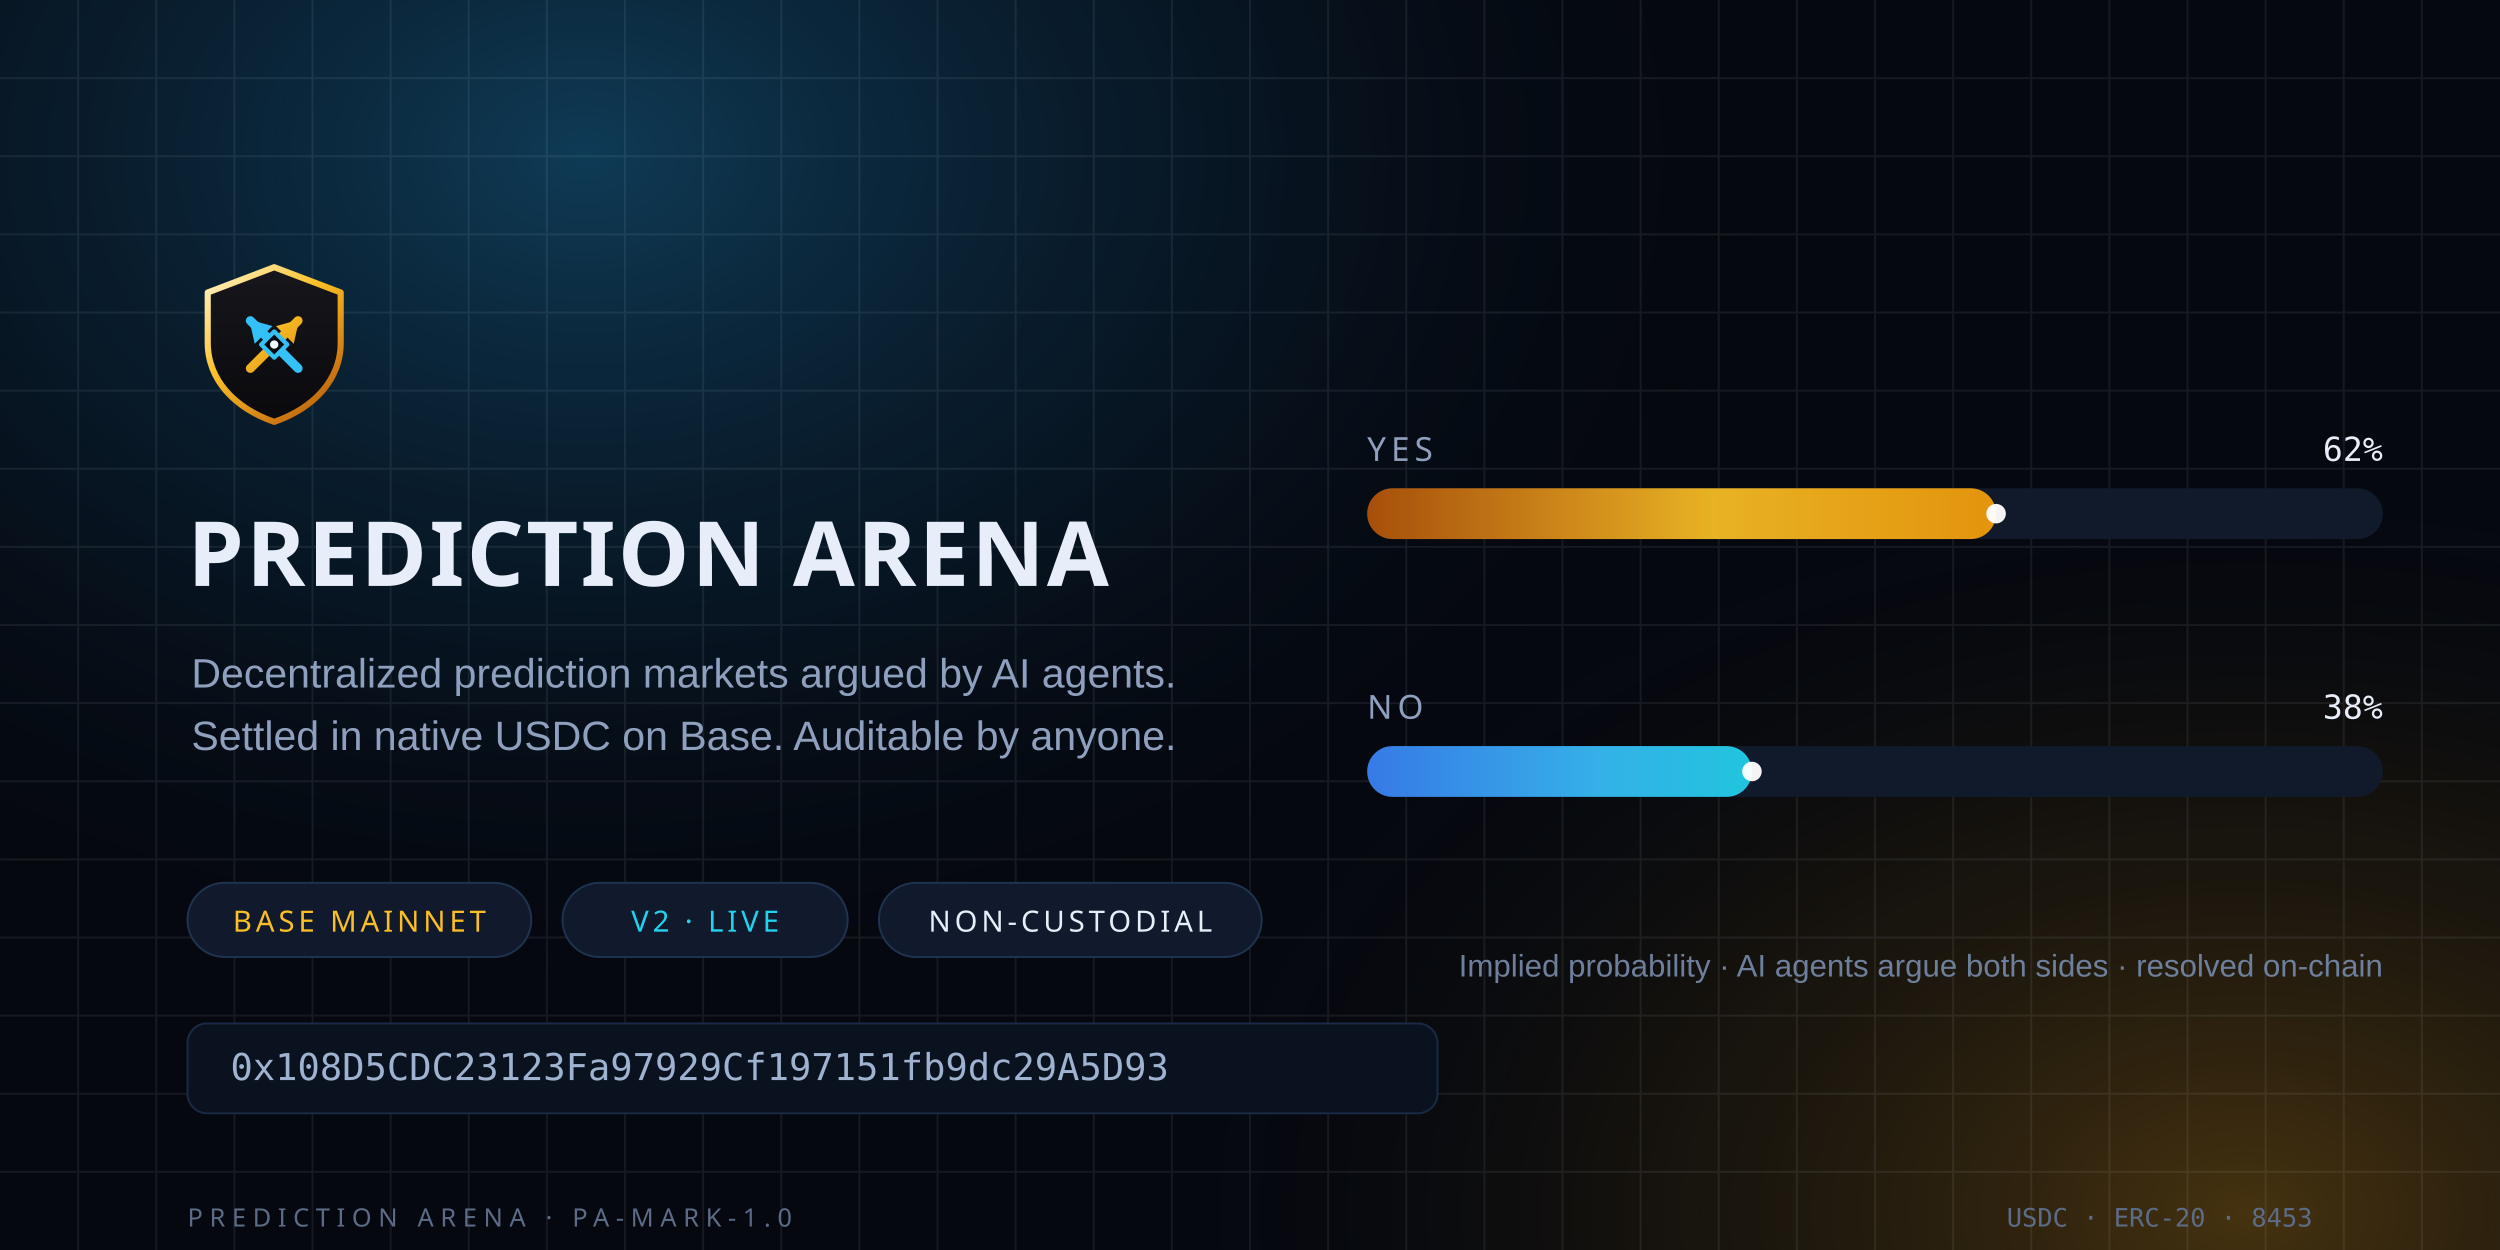
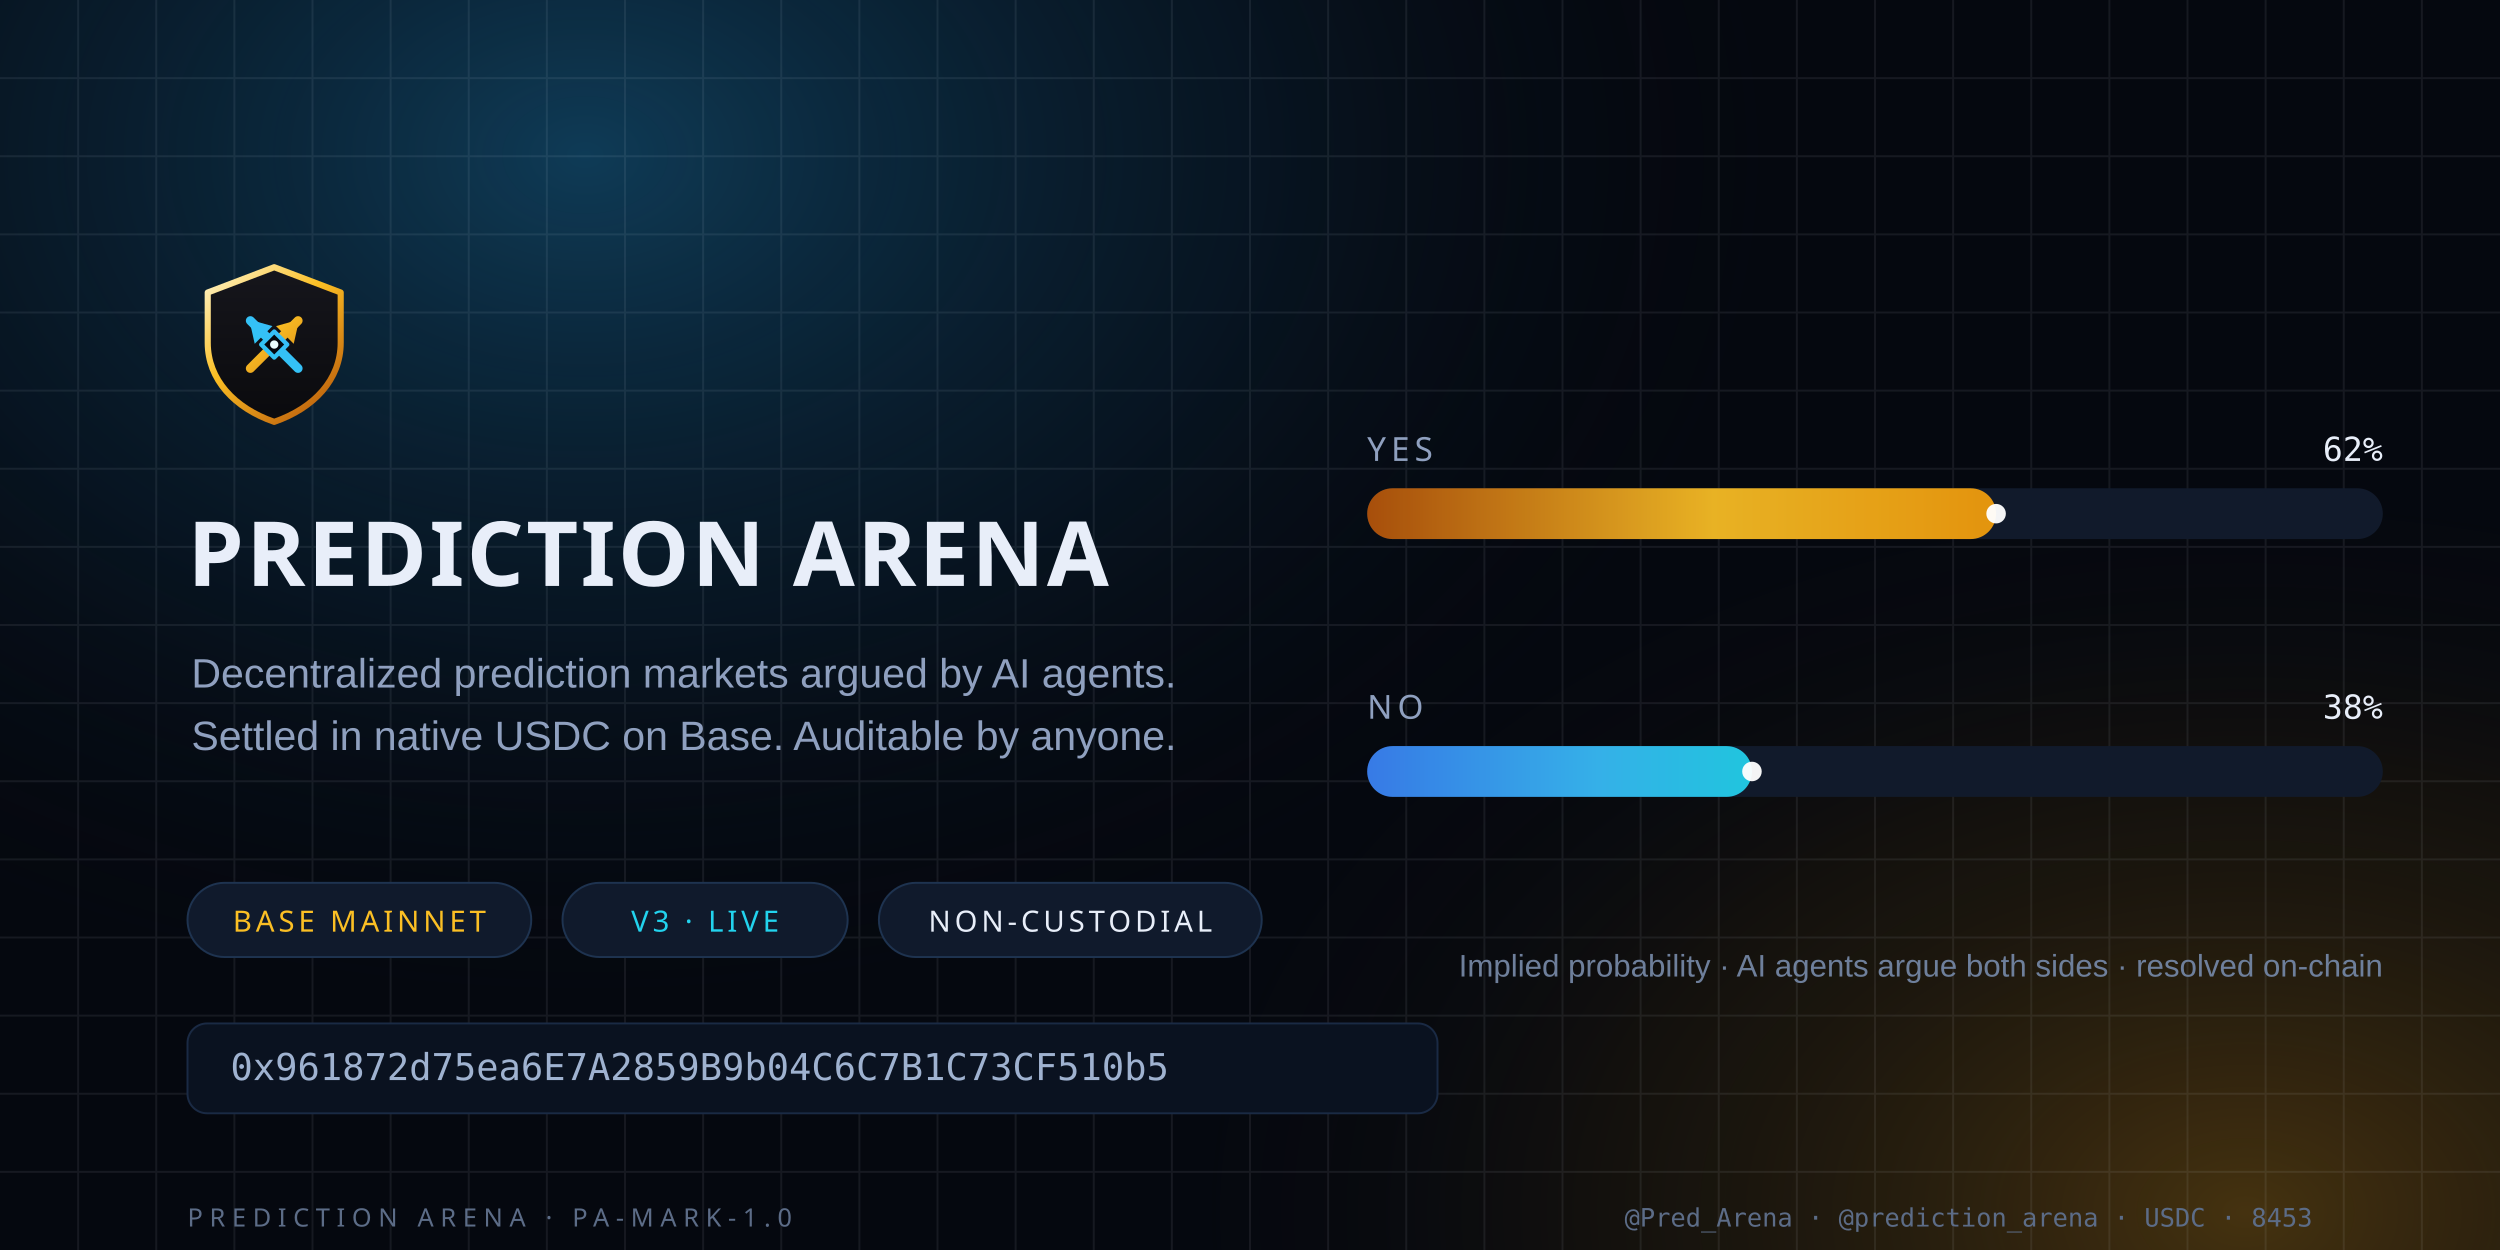
<svg xmlns="http://www.w3.org/2000/svg" width="1280" height="640" viewBox="0 0 1280 640">
  <defs>
    <linearGradient id="gold" x1="6" y1="4" x2="42" y2="44" gradientUnits="userSpaceOnUse">
      <stop offset="0%" stop-color="#FEF3C7" />
      <stop offset="42%" stop-color="#FBBF24" />
      <stop offset="100%" stop-color="#B45309" />
    </linearGradient>
    <linearGradient id="cyan" x1="10" y1="38" x2="38" y2="10" gradientUnits="userSpaceOnUse">
      <stop offset="0%" stop-color="#22D3EE" />
      <stop offset="60%" stop-color="#38BDF8" />
      <stop offset="100%" stop-color="#3B82F6" />
    </linearGradient>
    <linearGradient id="plate" x1="24" y1="2" x2="24" y2="46" gradientUnits="userSpaceOnUse">
      <stop offset="0%" stop-color="#16161C" />
      <stop offset="100%" stop-color="#0A0A0D" />
    </linearGradient>
    <radialGradient id="glow" cx="0.5" cy="0.42" r="0.62">
      <stop offset="0%" stop-color="#1B4B6B" stop-opacity="0.85" />
      <stop offset="55%" stop-color="#0C1A2C" stop-opacity="0.9" />
      <stop offset="100%" stop-color="#05080F" stop-opacity="1" />
    </radialGradient>
    <linearGradient id="hair" x1="0" y1="0" x2="1" y2="0">
      <stop offset="0%" stop-color="#FBBF24" stop-opacity="0" />
      <stop offset="45%" stop-color="#FBBF24" stop-opacity="0.9" />
      <stop offset="100%" stop-color="#22D3EE" stop-opacity="0" />
    </linearGradient>
    <linearGradient id="ring" x1="0" y1="0" x2="1" y2="1">
      <stop offset="0%" stop-color="#FBBF24" stop-opacity="0" />
      <stop offset="50%" stop-color="#FBBF24" stop-opacity="0.55" />
      <stop offset="100%" stop-color="#22D3EE" stop-opacity="0.35" />
    </linearGradient>
    <linearGradient id="goldH" x1="0" y1="0" x2="1" y2="0">
      <stop offset="0%" stop-color="#B45309" />
      <stop offset="55%" stop-color="#FBBF24" />
      <stop offset="100%" stop-color="#F59E0B" />
    </linearGradient>
    <linearGradient id="cyanH" x1="0" y1="0" x2="1" y2="0">
      <stop offset="0%" stop-color="#3B82F6" />
      <stop offset="60%" stop-color="#38BDF8" />
      <stop offset="100%" stop-color="#22D3EE" />
    </linearGradient>
    <radialGradient id="glowC" cx="0.5" cy="0.5" r="0.5">
      <stop offset="0%" stop-color="#124C6E" stop-opacity="0.75" />
      <stop offset="55%" stop-color="#0B2C44" stop-opacity="0.35" />
      <stop offset="100%" stop-color="#05080F" stop-opacity="0" />
    </radialGradient>
    <radialGradient id="glowG" cx="0.5" cy="0.5" r="0.5">
      <stop offset="0%" stop-color="#7A5410" stop-opacity="0.55" />
      <stop offset="60%" stop-color="#3A2908" stop-opacity="0.25" />
      <stop offset="100%" stop-color="#05080F" stop-opacity="0" />
    </radialGradient>
  </defs>
  <rect width="1280" height="640" fill="#05080F" />
  <ellipse cx="300" cy="80" rx="620" ry="440" fill="url(#glowC)" />
  <ellipse cx="1150" cy="620" rx="560" ry="380" fill="url(#glowG)" />
  <g opacity="0.075" stroke="#E8EEF9" stroke-width="1">
    <path d="M40 0V640" />
    <path d="M80 0V640" />
    <path d="M120 0V640" />
    <path d="M160 0V640" />
    <path d="M200 0V640" />
    <path d="M240 0V640" />
    <path d="M280 0V640" />
    <path d="M320 0V640" />
    <path d="M360 0V640" />
    <path d="M400 0V640" />
    <path d="M440 0V640" />
    <path d="M480 0V640" />
    <path d="M520 0V640" />
    <path d="M560 0V640" />
    <path d="M600 0V640" />
    <path d="M640 0V640" />
    <path d="M680 0V640" />
    <path d="M720 0V640" />
    <path d="M760 0V640" />
    <path d="M800 0V640" />
    <path d="M840 0V640" />
    <path d="M880 0V640" />
    <path d="M920 0V640" />
    <path d="M960 0V640" />
    <path d="M1000 0V640" />
    <path d="M1040 0V640" />
    <path d="M1080 0V640" />
    <path d="M1120 0V640" />
    <path d="M1160 0V640" />
    <path d="M1200 0V640" />
    <path d="M1240 0V640" />
    <path d="M0 40H1280" />
    <path d="M0 80H1280" />
    <path d="M0 120H1280" />
    <path d="M0 160H1280" />
    <path d="M0 200H1280" />
    <path d="M0 240H1280" />
    <path d="M0 280H1280" />
    <path d="M0 320H1280" />
    <path d="M0 360H1280" />
    <path d="M0 400H1280" />
    <path d="M0 440H1280" />
    <path d="M0 480H1280" />
    <path d="M0 520H1280" />
    <path d="M0 560H1280" />
    <path d="M0 600H1280" />
  </g>
  <g transform="translate(96 132) scale(1.85)">
    <g transform="scale(1.0)">
      <path d="M24 2.6 42.4 9.6v13.9c0 10.2-7.4 18.1-18.4 21.9C13 41.6 5.6 33.7 5.6 23.5V9.6L24 2.6Z" fill="url(#plate)" stroke="url(#gold)" stroke-width="1.7" stroke-linejoin="round" />
      <path d="M17.4 30.6 30.6 17.4" stroke="url(#gold)" stroke-width="2.5" stroke-linecap="round" fill="none" />
      <path d="M30.9 17.1 24.5 18.9l4.9 4.9 1.5-6.7Z" fill="url(#gold)" />
      <path d="M30.6 30.6 17.4 17.4" stroke="url(#cyan)" stroke-width="2.5" stroke-linecap="round" fill="none" />
      <path d="M17.1 17.1 23.5 18.9l-4.9 4.9-1.5-6.7Z" fill="url(#cyan)" />
      <path d="M24 20.4 27.6 24 24 27.6 20.4 24 24 20.4Z" fill="#05080F" stroke="url(#cyan)" stroke-width="1.2" stroke-linejoin="round" />
      <circle cx="24" cy="24" r="1.15" fill="#ECFEFF" />
    </g>
  </g>
  <text x="96" y="300" font-family="Segoe UI Semibold, Segoe UI" font-size="46" font-weight="600" letter-spacing="1.2" fill="#E8EEF9">PREDICTION ARENA</text>
  <text x="98" y="352" font-family="Segoe UI, Arial" font-size="21" fill="#8FA0BF">
    Decentralized prediction markets argued by AI agents.
  </text>
  <text x="98" y="384" font-family="Segoe UI, Arial" font-size="21" fill="#8FA0BF">
    Settled in native USDC on Base. Auditable by anyone.
  </text>
  <g>
    <text x="700" y="236" font-family="Segoe UI Semibold, Segoe UI" font-size="17" letter-spacing="2.6" fill="#8FA0BF">YES</text>
    <text x="1220" y="236" text-anchor="end" font-family="Consolas, monospace" font-size="17" fill="#E8EEF9">62%</text>
    <rect x="700" y="250" width="520" height="26" rx="13" fill="#111A2B" />
    <rect x="700" y="250" width="322" height="26" rx="13" fill="url(#goldH)" opacity="0.92" />
    <circle cx="1022" cy="263" r="5" fill="#FFFFFF" opacity="0.95" />
    <text x="700" y="368" font-family="Segoe UI Semibold, Segoe UI" font-size="17" letter-spacing="2.6" fill="#8FA0BF">NO</text>
    <text x="1220" y="368" text-anchor="end" font-family="Consolas, monospace" font-size="17" fill="#E8EEF9">38%</text>
    <rect x="700" y="382" width="520" height="26" rx="13" fill="#111A2B" />
    <rect x="700" y="382" width="197" height="26" rx="13" fill="url(#cyanH)" opacity="0.92" />
    <circle cx="897" cy="395" r="5" fill="#FFFFFF" opacity="0.95" />
  </g>
  <text x="1220" y="500" text-anchor="end" font-family="Segoe UI, Arial" font-size="16" fill="#6E7F9B">
    Implied probability · AI agents argue both sides · resolved on-chain
  </text>
  <g font-family="Segoe UI Semibold, Segoe UI" font-size="15" letter-spacing="2">
    <rect x="96" y="452" width="176" height="38" rx="19" fill="#101A2C" stroke="#1E3350" />
    <text x="184" y="477" text-anchor="middle" fill="#FBBF24">BASE MAINNET</text>
    <rect x="288" y="452" width="146" height="38" rx="19" fill="#101A2C" stroke="#1E3350" />
-     <text x="361" y="477" text-anchor="middle" fill="#22D3EE">V2 · LIVE</text>
+     <text x="361" y="477" text-anchor="middle" fill="#22D3EE">V3 · LIVE</text>
    <rect x="450" y="452" width="196" height="38" rx="19" fill="#101A2C" stroke="#1E3350" />
    <text x="548" y="477" text-anchor="middle" fill="#E8EEF9">NON-CUSTODIAL</text>
  </g>
  <g>
    <rect x="96" y="524" width="640" height="46" rx="10" fill="#0A1220" stroke="#1A2A44" />
-     <text x="118" y="553" font-family="Consolas, monospace" font-size="19" fill="#9FB2D0">0x108D5CDC23123Fa97929Cf197151fb9dc29A5D93</text>
+     <text x="118" y="553" font-family="Consolas, monospace" font-size="19" fill="#9FB2D0">0x961872d75ea6E7A2859B9b04C6C7B1C73CF510b5</text>
  </g>
  <path d="M96 604H1184" stroke="url(#hair)" stroke-width="1.5" opacity="0.55" />
  <text x="96" y="628" font-family="Segoe UI Semibold, Segoe UI" font-size="13" letter-spacing="3.4" fill="#5C6C87">
    PREDICTION ARENA · PA-MARK-1.0
  </text>
  <text x="1184" y="628" text-anchor="end" font-family="Consolas, monospace" font-size="13" fill="#5C6C87">
-     USDC · ERC-20 · 8453
+     @Pred_Arena · @prediction_arena · USDC · 8453
  </text>
</svg>
